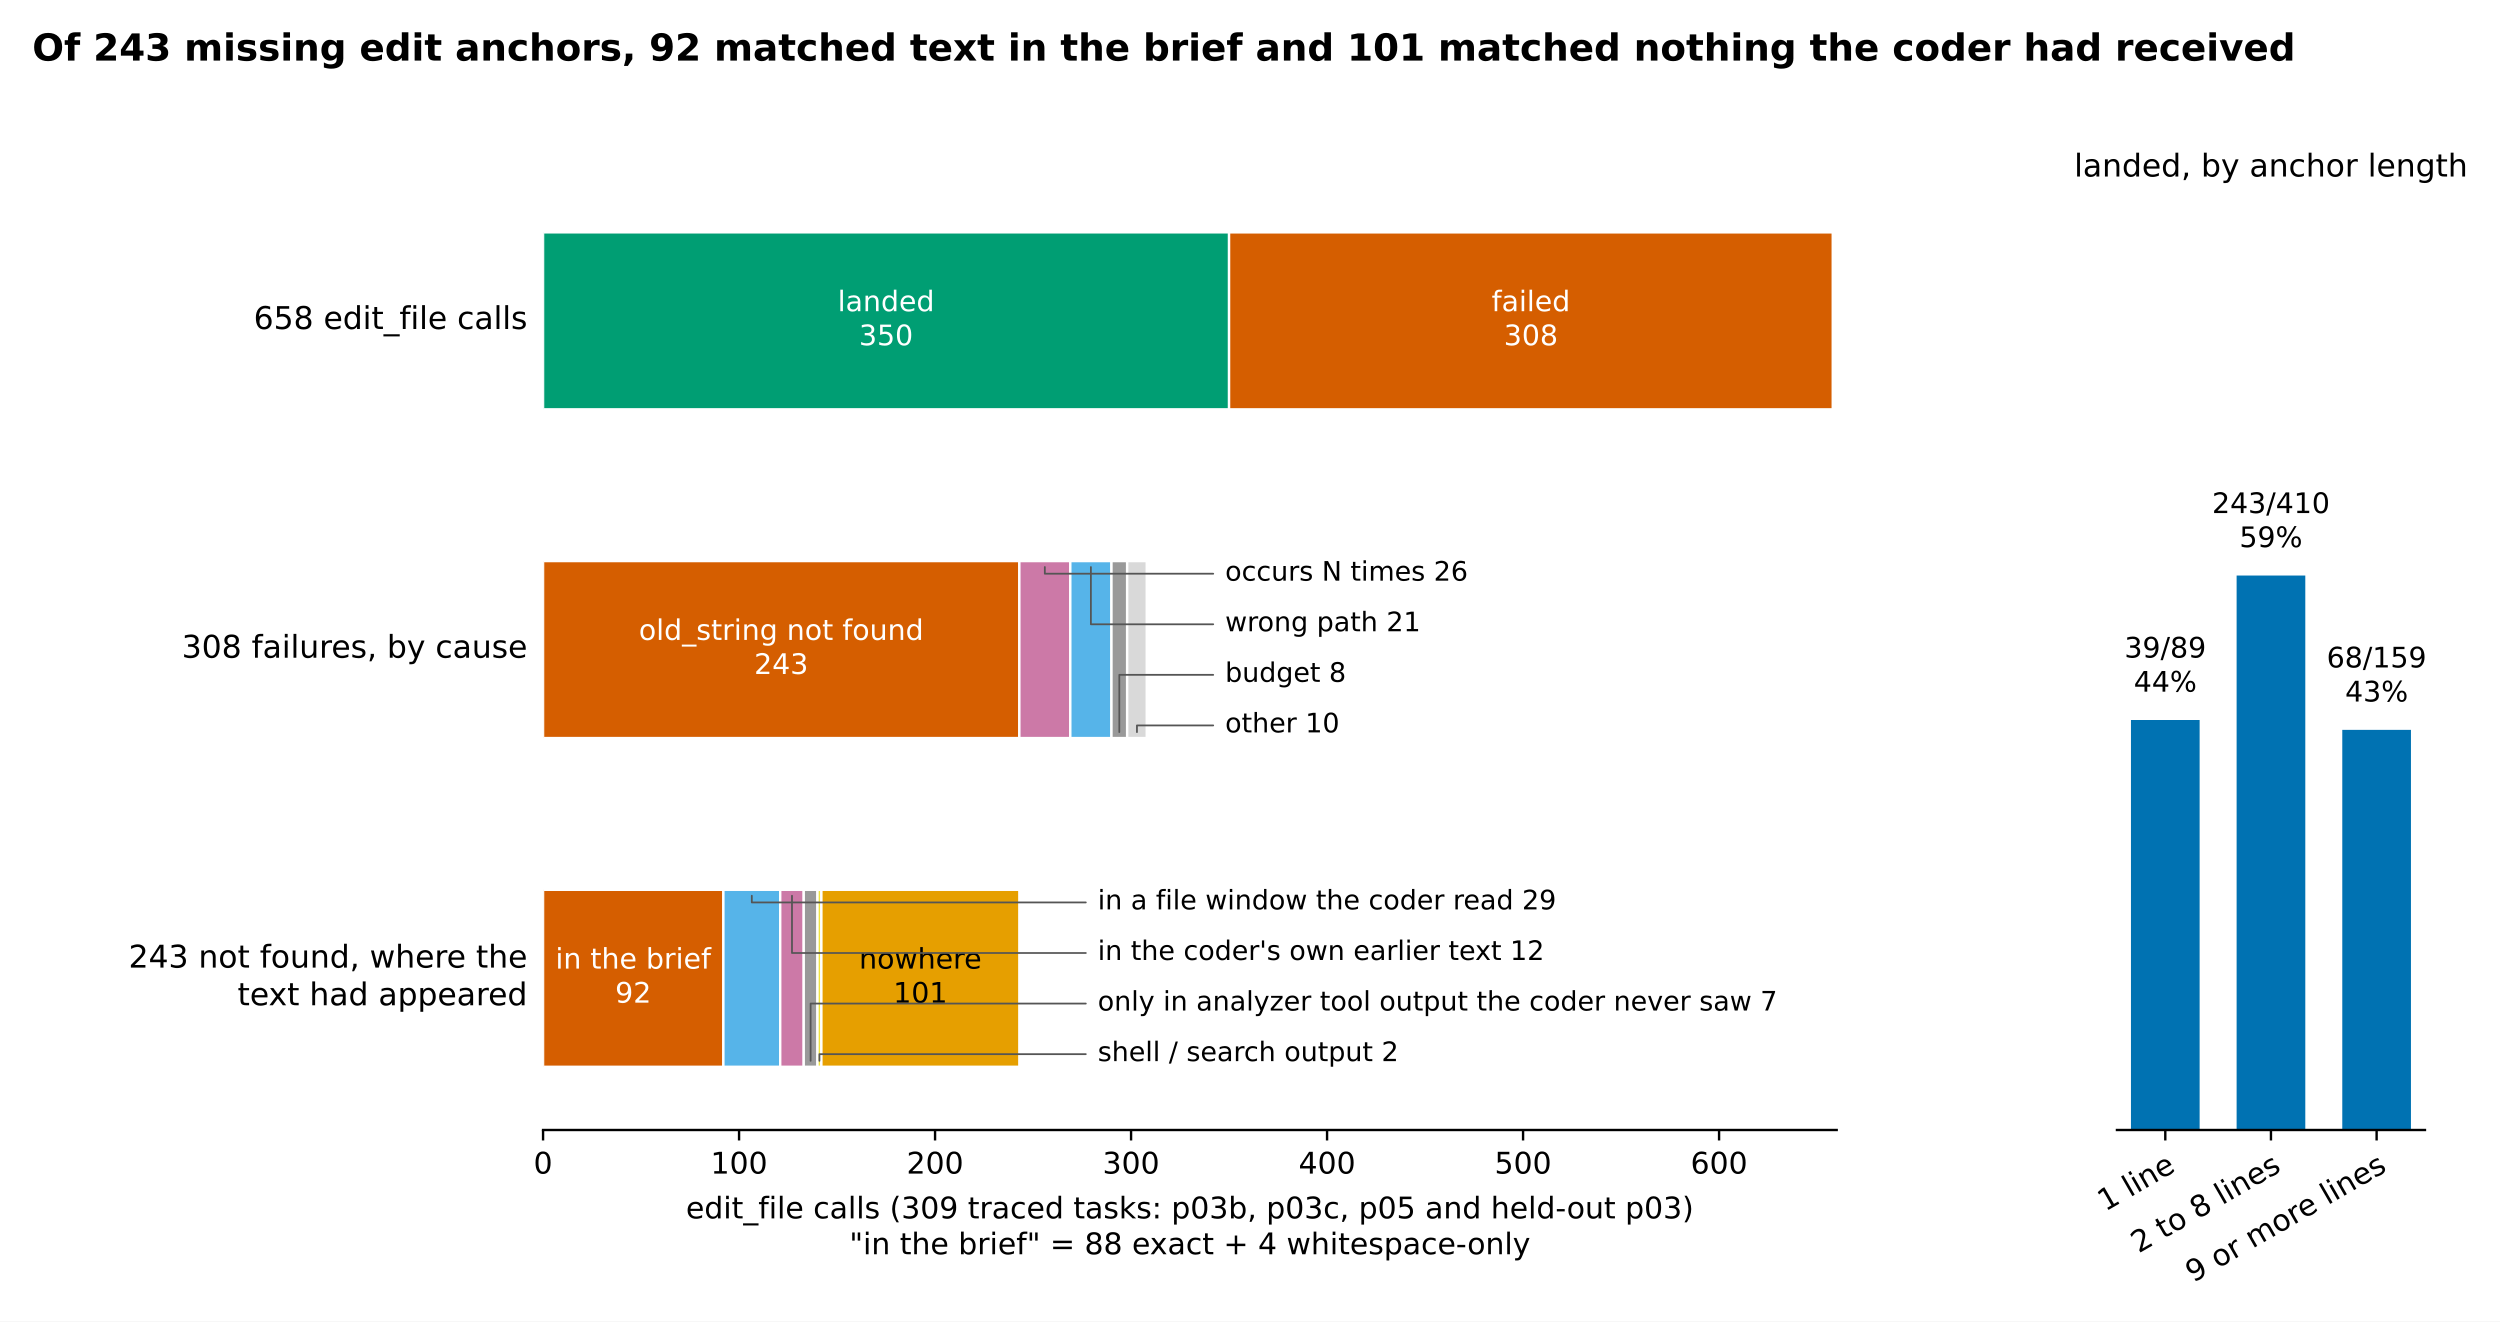
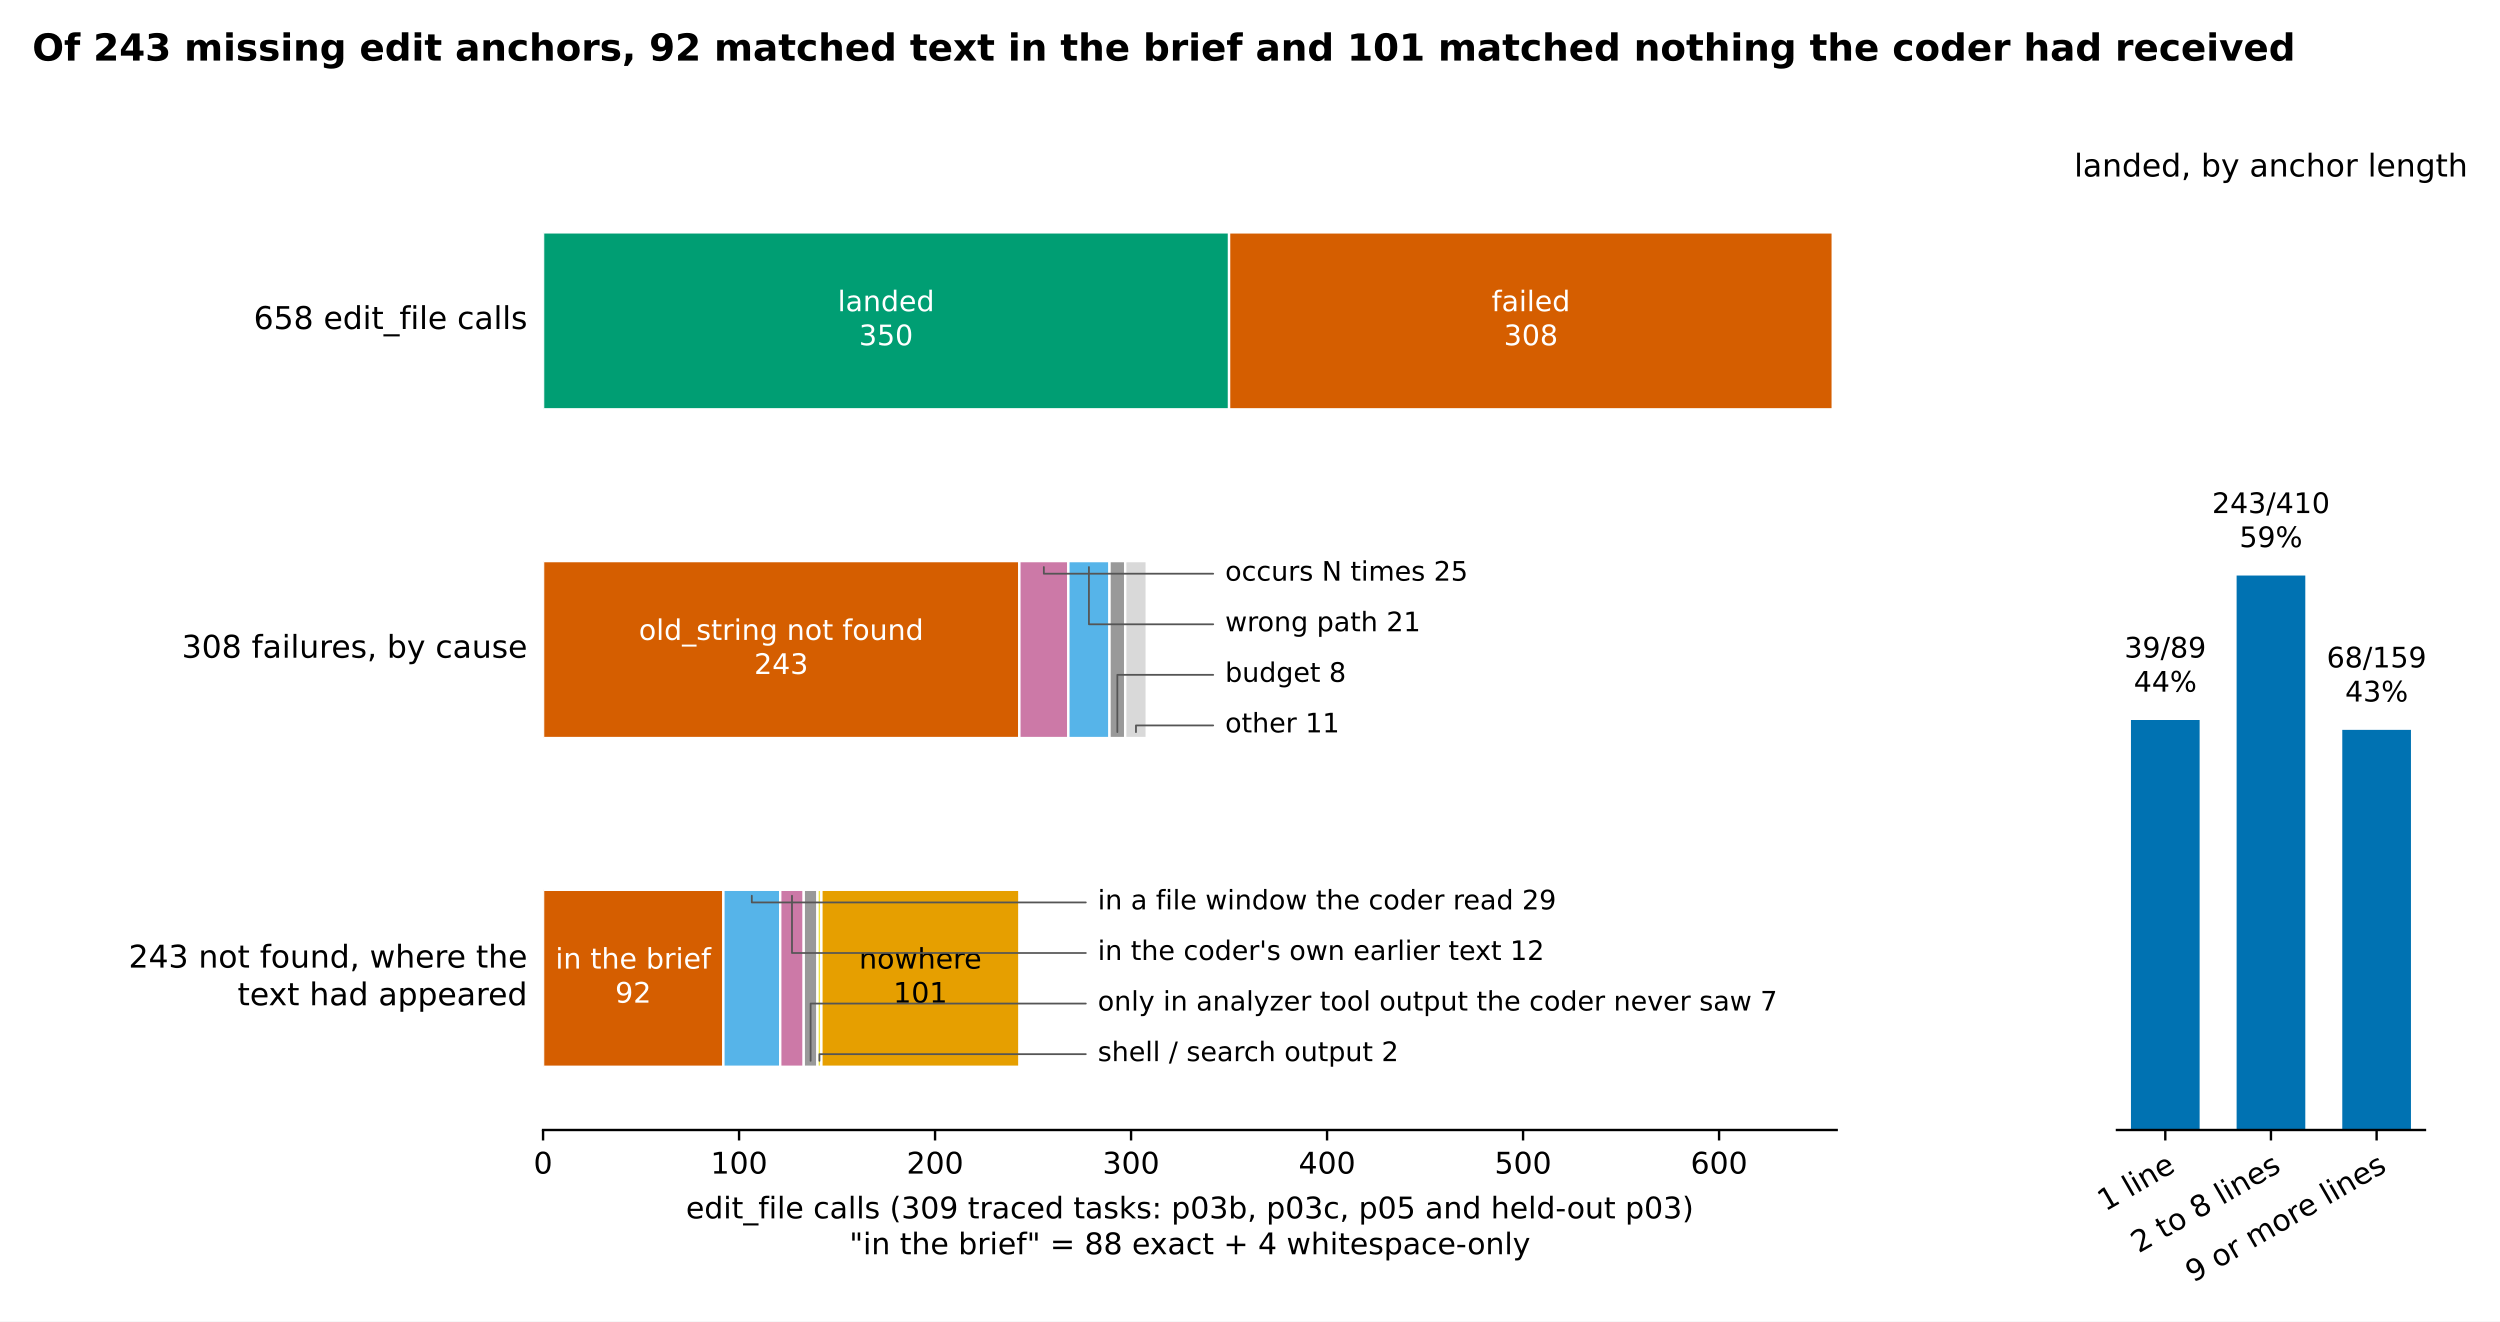
<svg xmlns="http://www.w3.org/2000/svg" xmlns:xlink="http://www.w3.org/1999/xlink" width="836.922pt" height="442.392pt" viewBox="0 0 836.922 442.392" version="1.1">
  <defs>
    <style type="text/css">*{stroke-linejoin: round; stroke-linecap: butt}</style>
  </defs>
  <g id="figure_1">
    <g id="patch_1">
      <path d="M 0 442.392  L 836.922 442.392  L 836.922 -0  L 0 -0  z " style="fill: #ffffff" />
    </g>
    <g id="axes_1">
      <g id="patch_2">
        <path d="M 181.8 378.288  L 614.861 378.288  L 614.861 65.088  L 181.8 65.088  z " style="fill: #ffffff" />
      </g>
      <g id="patch_3">
-         <path d="M 181.8 137.039  L 411.453 137.039  L 411.453 77.785  L 181.8 77.785  z " clip-path="url(#pb4f61cb460)" style="fill: #009e73; stroke: #ffffff; stroke-width: 0.8; stroke-linejoin: miter" />
+         <path d="M 181.8 137.039  L 411.453 137.039  L 411.453 77.785  L 181.8 77.785  z " clip-path="url(#p94f35d9114)" style="fill: #009e73; stroke: #ffffff; stroke-width: 0.8; stroke-linejoin: miter" />
      </g>
      <g id="patch_4">
-         <path d="M 411.453 137.039  L 613.548 137.039  L 613.548 77.785  L 411.453 77.785  z " clip-path="url(#pb4f61cb460)" style="fill: #d55e00; stroke: #ffffff; stroke-width: 0.8; stroke-linejoin: miter" />
+         <path d="M 411.453 137.039  L 613.548 137.039  L 613.548 77.785  L 411.453 77.785  z " clip-path="url(#p94f35d9114)" style="fill: #d55e00; stroke: #ffffff; stroke-width: 0.8; stroke-linejoin: miter" />
      </g>
      <g id="patch_5">
-         <path d="M 181.8 247.083  L 341.245 247.083  L 341.245 187.829  L 181.8 187.829  z " clip-path="url(#pb4f61cb460)" style="fill: #d55e00; stroke: #ffffff; stroke-width: 0.8; stroke-linejoin: miter" />
+         <path d="M 181.8 247.083  L 341.245 247.083  L 341.245 187.829  L 181.8 187.829  z " clip-path="url(#p94f35d9114)" style="fill: #d55e00; stroke: #ffffff; stroke-width: 0.8; stroke-linejoin: miter" />
      </g>
      <g id="patch_6">
-         <path d="M 341.245 247.083  L 358.305 247.083  L 358.305 187.829  L 341.245 187.829  z " clip-path="url(#pb4f61cb460)" style="fill: #cc79a7; stroke: #ffffff; stroke-width: 0.8; stroke-linejoin: miter" />
+         <path d="M 341.245 247.083  L 357.649 247.083  L 357.649 187.829  L 341.245 187.829  z " clip-path="url(#p94f35d9114)" style="fill: #cc79a7; stroke: #ffffff; stroke-width: 0.8; stroke-linejoin: miter" />
      </g>
      <g id="patch_7">
-         <path d="M 358.305 247.083  L 372.084 247.083  L 372.084 187.829  L 358.305 187.829  z " clip-path="url(#pb4f61cb460)" style="fill: #56b4e9; stroke: #ffffff; stroke-width: 0.8; stroke-linejoin: miter" />
+         <path d="M 357.649 247.083  L 371.428 247.083  L 371.428 187.829  L 357.649 187.829  z " clip-path="url(#p94f35d9114)" style="fill: #56b4e9; stroke: #ffffff; stroke-width: 0.8; stroke-linejoin: miter" />
      </g>
      <g id="patch_8">
-         <path d="M 372.084 247.083  L 377.333 247.083  L 377.333 187.829  L 372.084 187.829  z " clip-path="url(#pb4f61cb460)" style="fill: #999999; stroke: #ffffff; stroke-width: 0.8; stroke-linejoin: miter" />
+         <path d="M 371.428 247.083  L 376.677 247.083  L 376.677 187.829  L 371.428 187.829  z " clip-path="url(#p94f35d9114)" style="fill: #999999; stroke: #ffffff; stroke-width: 0.8; stroke-linejoin: miter" />
      </g>
      <g id="patch_9">
-         <path d="M 377.333 247.083  L 383.895 247.083  L 383.895 187.829  L 377.333 187.829  z " clip-path="url(#pb4f61cb460)" style="fill: #d9d9d9; stroke: #ffffff; stroke-width: 0.8; stroke-linejoin: miter" />
+         <path d="M 376.677 247.083  L 383.895 247.083  L 383.895 187.829  L 376.677 187.829  z " clip-path="url(#p94f35d9114)" style="fill: #d9d9d9; stroke: #ffffff; stroke-width: 0.8; stroke-linejoin: miter" />
      </g>
      <g id="patch_10">
-         <path d="M 181.8 357.126  L 242.166 357.126  L 242.166 297.872  L 181.8 297.872  z " clip-path="url(#pb4f61cb460)" style="fill: #d55e00; stroke: #ffffff; stroke-width: 0.8; stroke-linejoin: miter" />
+         <path d="M 181.8 357.126  L 242.166 357.126  L 242.166 297.872  L 181.8 297.872  z " clip-path="url(#p94f35d9114)" style="fill: #d55e00; stroke: #ffffff; stroke-width: 0.8; stroke-linejoin: miter" />
      </g>
      <g id="patch_11">
-         <path d="M 242.166 357.126  L 261.194 357.126  L 261.194 297.872  L 242.166 297.872  z " clip-path="url(#pb4f61cb460)" style="fill: #56b4e9; stroke: #ffffff; stroke-width: 0.8; stroke-linejoin: miter" />
+         <path d="M 242.166 357.126  L 261.194 357.126  L 261.194 297.872  L 242.166 297.872  z " clip-path="url(#p94f35d9114)" style="fill: #56b4e9; stroke: #ffffff; stroke-width: 0.8; stroke-linejoin: miter" />
      </g>
      <g id="patch_12">
-         <path d="M 261.194 357.126  L 269.068 357.126  L 269.068 297.872  L 261.194 297.872  z " clip-path="url(#pb4f61cb460)" style="fill: #cc79a7; stroke: #ffffff; stroke-width: 0.8; stroke-linejoin: miter" />
+         <path d="M 261.194 357.126  L 269.068 357.126  L 269.068 297.872  L 261.194 297.872  z " clip-path="url(#p94f35d9114)" style="fill: #cc79a7; stroke: #ffffff; stroke-width: 0.8; stroke-linejoin: miter" />
      </g>
      <g id="patch_13">
-         <path d="M 269.068 357.126  L 273.661 357.126  L 273.661 297.872  L 269.068 297.872  z " clip-path="url(#pb4f61cb460)" style="fill: #999999; stroke: #ffffff; stroke-width: 0.8; stroke-linejoin: miter" />
+         <path d="M 269.068 357.126  L 273.661 357.126  L 273.661 297.872  L 269.068 297.872  z " clip-path="url(#p94f35d9114)" style="fill: #999999; stroke: #ffffff; stroke-width: 0.8; stroke-linejoin: miter" />
      </g>
      <g id="patch_14">
-         <path d="M 273.661 357.126  L 274.974 357.126  L 274.974 297.872  L 273.661 297.872  z " clip-path="url(#pb4f61cb460)" style="fill: #f0e442; stroke: #ffffff; stroke-width: 0.8; stroke-linejoin: miter" />
+         <path d="M 273.661 357.126  L 274.974 357.126  L 274.974 297.872  L 273.661 297.872  z " clip-path="url(#p94f35d9114)" style="fill: #f0e442; stroke: #ffffff; stroke-width: 0.8; stroke-linejoin: miter" />
      </g>
      <g id="patch_15">
-         <path d="M 274.974 357.126  L 341.245 357.126  L 341.245 297.872  L 274.974 297.872  z " clip-path="url(#pb4f61cb460)" style="fill: #e69f00; stroke: #ffffff; stroke-width: 0.8; stroke-linejoin: miter" />
+         <path d="M 274.974 357.126  L 341.245 357.126  L 341.245 297.872  L 274.974 297.872  z " clip-path="url(#p94f35d9114)" style="fill: #e69f00; stroke: #ffffff; stroke-width: 0.8; stroke-linejoin: miter" />
      </g>
      <g id="matplotlib.axis_1">
        <g id="xtick_1">
          <g id="line2d_1">
            <defs>
-               <path id="m129424a828" d="M 0 0  L 0 3.5  " style="stroke: #000000; stroke-width: 0.8" />
+               <path id="m78838657d5" d="M 0 0  L 0 3.5  " style="stroke: #000000; stroke-width: 0.8" />
            </defs>
            <g>
-               <use xlink:href="#m129424a828" x="181.8" y="378.288" style="stroke: #000000; stroke-width: 0.8" />
+               <use xlink:href="#m78838657d5" x="181.8" y="378.288" style="stroke: #000000; stroke-width: 0.8" />
            </g>
          </g>
          <g id="text_1">
            <text style="font-size: 10px; font-family: 'DejaVu Sans', 'Bitstream Vera Sans', 'Computer Modern Sans Serif', 'Lucida Grande', 'Verdana', 'Geneva', 'Lucid', 'Arial', 'Helvetica', 'Avant Garde', sans-serif; text-anchor: middle" x="181.8" y="392.886" transform="rotate(-0 181.8 392.8857)">0</text>
          </g>
        </g>
        <g id="xtick_2">
          <g id="line2d_2">
            <g>
-               <use xlink:href="#m129424a828" x="247.415" y="378.288" style="stroke: #000000; stroke-width: 0.8" />
+               <use xlink:href="#m78838657d5" x="247.415" y="378.288" style="stroke: #000000; stroke-width: 0.8" />
            </g>
          </g>
          <g id="text_2">
            <text style="font-size: 10px; font-family: 'DejaVu Sans', 'Bitstream Vera Sans', 'Computer Modern Sans Serif', 'Lucida Grande', 'Verdana', 'Geneva', 'Lucid', 'Arial', 'Helvetica', 'Avant Garde', sans-serif; text-anchor: middle" x="247.415" y="392.886" transform="rotate(-0 247.4152 392.8857)">100</text>
          </g>
        </g>
        <g id="xtick_3">
          <g id="line2d_3">
            <g>
-               <use xlink:href="#m129424a828" x="313.03" y="378.288" style="stroke: #000000; stroke-width: 0.8" />
+               <use xlink:href="#m78838657d5" x="313.03" y="378.288" style="stroke: #000000; stroke-width: 0.8" />
            </g>
          </g>
          <g id="text_3">
            <text style="font-size: 10px; font-family: 'DejaVu Sans', 'Bitstream Vera Sans', 'Computer Modern Sans Serif', 'Lucida Grande', 'Verdana', 'Geneva', 'Lucid', 'Arial', 'Helvetica', 'Avant Garde', sans-serif; text-anchor: middle" x="313.03" y="392.886" transform="rotate(-0 313.0305 392.8857)">200</text>
          </g>
        </g>
        <g id="xtick_4">
          <g id="line2d_4">
            <g>
-               <use xlink:href="#m129424a828" x="378.646" y="378.288" style="stroke: #000000; stroke-width: 0.8" />
+               <use xlink:href="#m78838657d5" x="378.646" y="378.288" style="stroke: #000000; stroke-width: 0.8" />
            </g>
          </g>
          <g id="text_4">
            <text style="font-size: 10px; font-family: 'DejaVu Sans', 'Bitstream Vera Sans', 'Computer Modern Sans Serif', 'Lucida Grande', 'Verdana', 'Geneva', 'Lucid', 'Arial', 'Helvetica', 'Avant Garde', sans-serif; text-anchor: middle" x="378.646" y="392.886" transform="rotate(-0 378.6457 392.8857)">300</text>
          </g>
        </g>
        <g id="xtick_5">
          <g id="line2d_5">
            <g>
-               <use xlink:href="#m129424a828" x="444.261" y="378.288" style="stroke: #000000; stroke-width: 0.8" />
+               <use xlink:href="#m78838657d5" x="444.261" y="378.288" style="stroke: #000000; stroke-width: 0.8" />
            </g>
          </g>
          <g id="text_5">
            <text style="font-size: 10px; font-family: 'DejaVu Sans', 'Bitstream Vera Sans', 'Computer Modern Sans Serif', 'Lucida Grande', 'Verdana', 'Geneva', 'Lucid', 'Arial', 'Helvetica', 'Avant Garde', sans-serif; text-anchor: middle" x="444.261" y="392.886" transform="rotate(-0 444.2609 392.8857)">400</text>
          </g>
        </g>
        <g id="xtick_6">
          <g id="line2d_6">
            <g>
-               <use xlink:href="#m129424a828" x="509.876" y="378.288" style="stroke: #000000; stroke-width: 0.8" />
+               <use xlink:href="#m78838657d5" x="509.876" y="378.288" style="stroke: #000000; stroke-width: 0.8" />
            </g>
          </g>
          <g id="text_6">
            <text style="font-size: 10px; font-family: 'DejaVu Sans', 'Bitstream Vera Sans', 'Computer Modern Sans Serif', 'Lucida Grande', 'Verdana', 'Geneva', 'Lucid', 'Arial', 'Helvetica', 'Avant Garde', sans-serif; text-anchor: middle" x="509.876" y="392.886" transform="rotate(-0 509.8762 392.8857)">500</text>
          </g>
        </g>
        <g id="xtick_7">
          <g id="line2d_7">
            <g>
-               <use xlink:href="#m129424a828" x="575.491" y="378.288" style="stroke: #000000; stroke-width: 0.8" />
+               <use xlink:href="#m78838657d5" x="575.491" y="378.288" style="stroke: #000000; stroke-width: 0.8" />
            </g>
          </g>
          <g id="text_7">
            <text style="font-size: 10px; font-family: 'DejaVu Sans', 'Bitstream Vera Sans', 'Computer Modern Sans Serif', 'Lucida Grande', 'Verdana', 'Geneva', 'Lucid', 'Arial', 'Helvetica', 'Avant Garde', sans-serif; text-anchor: middle" x="575.491" y="392.886" transform="rotate(-0 575.4914 392.8857)">600</text>
          </g>
        </g>
        <g id="text_8">
          <text style="font-size: 10px; font-family: 'DejaVu Sans', 'Bitstream Vera Sans', 'Computer Modern Sans Serif', 'Lucida Grande', 'Verdana', 'Geneva', 'Lucid', 'Arial', 'Helvetica', 'Avant Garde', sans-serif" transform="translate(229.6412 407.8874)">edit_file calls (309 traced tasks: p03b, p03c, p05 and held-out p03)</text>
          <text style="font-size: 10px; font-family: 'DejaVu Sans', 'Bitstream Vera Sans', 'Computer Modern Sans Serif', 'Lucida Grande', 'Verdana', 'Geneva', 'Lucid', 'Arial', 'Helvetica', 'Avant Garde', sans-serif" transform="translate(284.3279 419.8901)">"in the brief" = 88 exact + 4 whitespace-only</text>
        </g>
      </g>
      <g id="matplotlib.axis_2" />
      <g id="patch_16">
        <path d="M 181.8 378.288  L 614.861 378.288  " style="fill: none; stroke: #000000; stroke-width: 0.8; stroke-linejoin: miter; stroke-linecap: square" />
      </g>
      <g id="text_9">
        <text style="font-size: 9.5px; font-family: 'DejaVu Sans', 'Bitstream Vera Sans', 'Computer Modern Sans Serif', 'Lucida Grande', 'Verdana', 'Geneva', 'Lucid', 'Arial', 'Helvetica', 'Avant Garde', sans-serif; fill: #ffffff" transform="translate(280.4321 104.1795)">landed</text>
        <text style="font-size: 9.5px; font-family: 'DejaVu Sans', 'Bitstream Vera Sans', 'Computer Modern Sans Serif', 'Lucida Grande', 'Verdana', 'Geneva', 'Lucid', 'Arial', 'Helvetica', 'Avant Garde', sans-serif; fill: #ffffff" transform="translate(287.5601 115.5814)">350</text>
      </g>
      <g id="text_10">
        <text style="font-size: 9.5px; font-family: 'DejaVu Sans', 'Bitstream Vera Sans', 'Computer Modern Sans Serif', 'Lucida Grande', 'Verdana', 'Geneva', 'Lucid', 'Arial', 'Helvetica', 'Avant Garde', sans-serif; fill: #ffffff" transform="translate(499.3403 104.1795)">failed</text>
        <text style="font-size: 9.5px; font-family: 'DejaVu Sans', 'Bitstream Vera Sans', 'Computer Modern Sans Serif', 'Lucida Grande', 'Verdana', 'Geneva', 'Lucid', 'Arial', 'Helvetica', 'Avant Garde', sans-serif; fill: #ffffff" transform="translate(503.4342 115.5814)">308</text>
      </g>
      <g id="text_11">
        <text style="font-size: 10.5px; font-family: 'DejaVu Sans', 'Bitstream Vera Sans', 'Computer Modern Sans Serif', 'Lucida Grande', 'Verdana', 'Geneva', 'Lucid', 'Arial', 'Helvetica', 'Avant Garde', sans-serif; text-anchor: end" x="176.551" y="110.14" transform="rotate(-0 176.5508 110.1403)">658 edit_file calls</text>
      </g>
      <g id="text_12">
        <text style="font-size: 9.5px; font-family: 'DejaVu Sans', 'Bitstream Vera Sans', 'Computer Modern Sans Serif', 'Lucida Grande', 'Verdana', 'Geneva', 'Lucid', 'Arial', 'Helvetica', 'Avant Garde', sans-serif; fill: #ffffff" transform="translate(213.8585 214.2228)">old_string not found</text>
        <text style="font-size: 9.5px; font-family: 'DejaVu Sans', 'Bitstream Vera Sans', 'Computer Modern Sans Serif', 'Lucida Grande', 'Verdana', 'Geneva', 'Lucid', 'Arial', 'Helvetica', 'Avant Garde', sans-serif; fill: #ffffff" transform="translate(252.4559 225.6246)">243</text>
      </g>
      <g id="patch_17">
-         <path d="M 406.145 192.061  L 349.775 192.061  L 349.775 189.825  " style="fill: none; stroke: #555555; stroke-width: 0.6; stroke-linecap: round" />
+         <path d="M 406.138 192.061  L 349.447 192.061  L 349.447 189.825  " style="fill: none; stroke: #555555; stroke-width: 0.6; stroke-linecap: round" />
      </g>
      <g id="text_13">
-         <text style="font-size: 9px; font-family: 'DejaVu Sans', 'Bitstream Vera Sans', 'Computer Modern Sans Serif', 'Lucida Grande', 'Verdana', 'Geneva', 'Lucid', 'Arial', 'Helvetica', 'Avant Garde', sans-serif; text-anchor: start" x="410.141" y="194.399" transform="rotate(-0 410.141 194.3992)">occurs N times  26</text>
+         <text style="font-size: 9px; font-family: 'DejaVu Sans', 'Bitstream Vera Sans', 'Computer Modern Sans Serif', 'Lucida Grande', 'Verdana', 'Geneva', 'Lucid', 'Arial', 'Helvetica', 'Avant Garde', sans-serif; text-anchor: start" x="410.141" y="194.399" transform="rotate(-0 410.141 194.3992)">occurs N times  25</text>
      </g>
      <g id="patch_18">
-         <path d="M 406.141 208.991  L 365.195 208.991  L 365.195 189.831  " style="fill: none; stroke: #555555; stroke-width: 0.6; stroke-linecap: round" />
+         <path d="M 406.144 208.991  L 364.538 208.991  L 364.538 189.831  " style="fill: none; stroke: #555555; stroke-width: 0.6; stroke-linecap: round" />
      </g>
      <g id="text_14">
        <text style="font-size: 9px; font-family: 'DejaVu Sans', 'Bitstream Vera Sans', 'Computer Modern Sans Serif', 'Lucida Grande', 'Verdana', 'Geneva', 'Lucid', 'Arial', 'Helvetica', 'Avant Garde', sans-serif; text-anchor: start" x="410.141" y="211.329" transform="rotate(-0 410.141 211.3289)">wrong path  21</text>
      </g>
      <g id="patch_19">
-         <path d="M 406.137 225.92  L 374.709 225.92  L 374.709 245.081  " style="fill: none; stroke: #555555; stroke-width: 0.6; stroke-linecap: round" />
+         <path d="M 406.142 225.92  L 374.053 225.92  L 374.053 245.081  " style="fill: none; stroke: #555555; stroke-width: 0.6; stroke-linecap: round" />
      </g>
      <g id="text_15">
        <text style="font-size: 9px; font-family: 'DejaVu Sans', 'Bitstream Vera Sans', 'Computer Modern Sans Serif', 'Lucida Grande', 'Verdana', 'Geneva', 'Lucid', 'Arial', 'Helvetica', 'Avant Garde', sans-serif; text-anchor: start" x="410.141" y="228.259" transform="rotate(-0 410.141 228.2587)">budget  8</text>
      </g>
      <g id="patch_20">
-         <path d="M 406.14 242.85  L 380.614 242.85  L 380.614 245.086  " style="fill: none; stroke: #555555; stroke-width: 0.6; stroke-linecap: round" />
+         <path d="M 406.136 242.85  L 380.286 242.85  L 380.286 245.086  " style="fill: none; stroke: #555555; stroke-width: 0.6; stroke-linecap: round" />
      </g>
      <g id="text_16">
-         <text style="font-size: 9px; font-family: 'DejaVu Sans', 'Bitstream Vera Sans', 'Computer Modern Sans Serif', 'Lucida Grande', 'Verdana', 'Geneva', 'Lucid', 'Arial', 'Helvetica', 'Avant Garde', sans-serif; text-anchor: start" x="410.141" y="245.188" transform="rotate(-0 410.141 245.1884)">other  10</text>
+         <text style="font-size: 9px; font-family: 'DejaVu Sans', 'Bitstream Vera Sans', 'Computer Modern Sans Serif', 'Lucida Grande', 'Verdana', 'Geneva', 'Lucid', 'Arial', 'Helvetica', 'Avant Garde', sans-serif; text-anchor: start" x="410.141" y="245.188" transform="rotate(-0 410.141 245.1884)">other  11</text>
      </g>
      <g id="text_17">
        <text style="font-size: 10.5px; font-family: 'DejaVu Sans', 'Bitstream Vera Sans', 'Computer Modern Sans Serif', 'Lucida Grande', 'Verdana', 'Geneva', 'Lucid', 'Arial', 'Helvetica', 'Avant Garde', sans-serif; text-anchor: end" x="176.551" y="220.184" transform="rotate(-0 176.5508 220.1835)">308 failures, by cause</text>
      </g>
      <g id="text_18">
        <text style="font-size: 9.5px; font-family: 'DejaVu Sans', 'Bitstream Vera Sans', 'Computer Modern Sans Serif', 'Lucida Grande', 'Verdana', 'Geneva', 'Lucid', 'Arial', 'Helvetica', 'Avant Garde', sans-serif; fill: #ffffff" transform="translate(185.956 324.266)">in the brief</text>
        <text style="font-size: 9.5px; font-family: 'DejaVu Sans', 'Bitstream Vera Sans', 'Computer Modern Sans Serif', 'Lucida Grande', 'Verdana', 'Geneva', 'Lucid', 'Arial', 'Helvetica', 'Avant Garde', sans-serif; fill: #ffffff" transform="translate(205.9386 335.6679)">92</text>
      </g>
      <g id="text_19">
        <text style="font-size: 9.5px; font-family: 'DejaVu Sans', 'Bitstream Vera Sans', 'Computer Modern Sans Serif', 'Lucida Grande', 'Verdana', 'Geneva', 'Lucid', 'Arial', 'Helvetica', 'Avant Garde', sans-serif" transform="translate(287.6042 324.266)">nowhere</text>
        <text style="font-size: 9.5px; font-family: 'DejaVu Sans', 'Bitstream Vera Sans', 'Computer Modern Sans Serif', 'Lucida Grande', 'Verdana', 'Geneva', 'Lucid', 'Arial', 'Helvetica', 'Avant Garde', sans-serif" transform="translate(299.0428 335.6679)">101</text>
      </g>
      <g id="patch_21">
        <path d="M 363.492 302.104  L 251.68 302.104  L 251.68 299.868  " style="fill: none; stroke: #555555; stroke-width: 0.6; stroke-linecap: round" />
      </g>
      <g id="text_20">
        <text style="font-size: 9px; font-family: 'DejaVu Sans', 'Bitstream Vera Sans', 'Computer Modern Sans Serif', 'Lucida Grande', 'Verdana', 'Geneva', 'Lucid', 'Arial', 'Helvetica', 'Avant Garde', sans-serif; text-anchor: start" x="367.491" y="304.442" transform="rotate(-0 367.4911 304.4425)">in a file window the coder read  29</text>
      </g>
      <g id="patch_22">
        <path d="M 363.493 319.034  L 265.131 319.034  L 265.131 299.874  " style="fill: none; stroke: #555555; stroke-width: 0.6; stroke-linecap: round" />
      </g>
      <g id="text_21">
        <text style="font-size: 9px; font-family: 'DejaVu Sans', 'Bitstream Vera Sans', 'Computer Modern Sans Serif', 'Lucida Grande', 'Verdana', 'Geneva', 'Lucid', 'Arial', 'Helvetica', 'Avant Garde', sans-serif; text-anchor: start" x="367.491" y="321.372" transform="rotate(-0 367.4911 321.3722)">in the coder's own earlier text  12</text>
      </g>
      <g id="patch_23">
        <path d="M 363.491 335.964  L 271.365 335.964  L 271.365 355.124  " style="fill: none; stroke: #555555; stroke-width: 0.6; stroke-linecap: round" />
      </g>
      <g id="text_22">
        <text style="font-size: 9px; font-family: 'DejaVu Sans', 'Bitstream Vera Sans', 'Computer Modern Sans Serif', 'Lucida Grande', 'Verdana', 'Geneva', 'Lucid', 'Arial', 'Helvetica', 'Avant Garde', sans-serif; text-anchor: start" x="367.491" y="338.302" transform="rotate(-0 367.4911 338.3019)">only in analyzer tool output the coder never saw  7</text>
      </g>
      <g id="patch_24">
        <path d="M 363.487 352.893  L 274.317 352.893  L 274.317 355.129  " style="fill: none; stroke: #555555; stroke-width: 0.6; stroke-linecap: round" />
      </g>
      <g id="text_23">
        <text style="font-size: 9px; font-family: 'DejaVu Sans', 'Bitstream Vera Sans', 'Computer Modern Sans Serif', 'Lucida Grande', 'Verdana', 'Geneva', 'Lucid', 'Arial', 'Helvetica', 'Avant Garde', sans-serif; text-anchor: start" x="367.491" y="355.232" transform="rotate(-0 367.4911 355.2316)">shell / search output  2</text>
      </g>
      <g id="text_24">
        <text style="font-size: 10.5px; font-family: 'DejaVu Sans', 'Bitstream Vera Sans', 'Computer Modern Sans Serif', 'Lucida Grande', 'Verdana', 'Geneva', 'Lucid', 'Arial', 'Helvetica', 'Avant Garde', sans-serif" transform="translate(43.05313 323.9253)">243 not found, where the</text>
        <text style="font-size: 10.5px; font-family: 'DejaVu Sans', 'Bitstream Vera Sans', 'Computer Modern Sans Serif', 'Lucida Grande', 'Verdana', 'Geneva', 'Lucid', 'Arial', 'Helvetica', 'Avant Garde', sans-serif" transform="translate(79.52422 336.5282)">text had appeared</text>
      </g>
    </g>
    <g id="axes_2">
      <g id="patch_25">
        <path d="M 708.69 378.288  L 811.8 378.288  L 811.8 65.088  L 708.69 65.088  z " style="fill: #ffffff" />
      </g>
      <g id="patch_26">
-         <path d="M 713.377 378.288  L 736.369 378.288  L 736.369 241.043  L 713.377 241.043  z " clip-path="url(#p8c97cdf4e3)" style="fill: #0072b2" />
+         <path d="M 713.377 378.288  L 736.369 378.288  L 736.369 241.043  L 713.377 241.043  z " clip-path="url(#p53625f9c1e)" style="fill: #0072b2" />
      </g>
      <g id="patch_27">
-         <path d="M 748.749 378.288  L 771.741 378.288  L 771.741 192.66  L 748.749 192.66  z " clip-path="url(#p8c97cdf4e3)" style="fill: #0072b2" />
+         <path d="M 748.749 378.288  L 771.741 378.288  L 771.741 192.66  L 748.749 192.66  z " clip-path="url(#p53625f9c1e)" style="fill: #0072b2" />
      </g>
      <g id="patch_28">
-         <path d="M 784.121 378.288  L 807.113 378.288  L 807.113 244.341  L 784.121 244.341  z " clip-path="url(#p8c97cdf4e3)" style="fill: #0072b2" />
+         <path d="M 784.121 378.288  L 807.113 378.288  L 807.113 244.341  L 784.121 244.341  z " clip-path="url(#p53625f9c1e)" style="fill: #0072b2" />
      </g>
      <g id="matplotlib.axis_3">
        <g id="xtick_8">
          <g id="line2d_8">
            <g>
-               <use xlink:href="#m129424a828" x="724.873" y="378.288" style="stroke: #000000; stroke-width: 0.8" />
+               <use xlink:href="#m78838657d5" x="724.873" y="378.288" style="stroke: #000000; stroke-width: 0.8" />
            </g>
          </g>
          <g id="text_25">
            <text style="font-size: 10px; font-family: 'DejaVu Sans', 'Bitstream Vera Sans', 'Computer Modern Sans Serif', 'Lucida Grande', 'Verdana', 'Geneva', 'Lucid', 'Arial', 'Helvetica', 'Avant Garde', sans-serif; text-anchor: end" x="728.672" y="391.868" transform="rotate(-30 728.6723 391.8684)">1 line</text>
          </g>
        </g>
        <g id="xtick_9">
          <g id="line2d_9">
            <g>
-               <use xlink:href="#m129424a828" x="760.245" y="378.288" style="stroke: #000000; stroke-width: 0.8" />
+               <use xlink:href="#m78838657d5" x="760.245" y="378.288" style="stroke: #000000; stroke-width: 0.8" />
            </g>
          </g>
          <g id="text_26">
            <text style="font-size: 10px; font-family: 'DejaVu Sans', 'Bitstream Vera Sans', 'Computer Modern Sans Serif', 'Lucida Grande', 'Verdana', 'Geneva', 'Lucid', 'Arial', 'Helvetica', 'Avant Garde', sans-serif; text-anchor: end" x="764.044" y="391.868" transform="rotate(-30 764.0444 391.8684)">2 to 8 lines</text>
          </g>
        </g>
        <g id="xtick_10">
          <g id="line2d_10">
            <g>
-               <use xlink:href="#m129424a828" x="795.617" y="378.288" style="stroke: #000000; stroke-width: 0.8" />
+               <use xlink:href="#m78838657d5" x="795.617" y="378.288" style="stroke: #000000; stroke-width: 0.8" />
            </g>
          </g>
          <g id="text_27">
            <text style="font-size: 10px; font-family: 'DejaVu Sans', 'Bitstream Vera Sans', 'Computer Modern Sans Serif', 'Lucida Grande', 'Verdana', 'Geneva', 'Lucid', 'Arial', 'Helvetica', 'Avant Garde', sans-serif; text-anchor: end" x="799.416" y="391.868" transform="rotate(-30 799.4165 391.8684)">9 or more lines</text>
          </g>
        </g>
      </g>
      <g id="matplotlib.axis_4" />
      <g id="patch_29">
        <path d="M 708.69 378.288  L 811.8 378.288  " style="fill: none; stroke: #000000; stroke-width: 0.8; stroke-linejoin: miter; stroke-linecap: square" />
      </g>
      <g id="text_28">
        <text style="font-size: 9.5px; font-family: 'DejaVu Sans', 'Bitstream Vera Sans', 'Computer Modern Sans Serif', 'Lucida Grande', 'Verdana', 'Geneva', 'Lucid', 'Arial', 'Helvetica', 'Avant Garde', sans-serif" transform="translate(711.1842 220.144)">39/89</text>
        <text style="font-size: 9.5px; font-family: 'DejaVu Sans', 'Bitstream Vera Sans', 'Computer Modern Sans Serif', 'Lucida Grande', 'Verdana', 'Geneva', 'Lucid', 'Arial', 'Helvetica', 'Avant Garde', sans-serif" transform="translate(714.3155 231.5459)">44%</text>
      </g>
      <g id="text_29">
        <text style="font-size: 9.5px; font-family: 'DejaVu Sans', 'Bitstream Vera Sans', 'Computer Modern Sans Serif', 'Lucida Grande', 'Verdana', 'Geneva', 'Lucid', 'Arial', 'Helvetica', 'Avant Garde', sans-serif" transform="translate(740.5119 171.7607)">243/410</text>
        <text style="font-size: 9.5px; font-family: 'DejaVu Sans', 'Bitstream Vera Sans', 'Computer Modern Sans Serif', 'Lucida Grande', 'Verdana', 'Geneva', 'Lucid', 'Arial', 'Helvetica', 'Avant Garde', sans-serif" transform="translate(749.6876 183.1626)">59%</text>
      </g>
      <g id="text_30">
        <text style="font-size: 9.5px; font-family: 'DejaVu Sans', 'Bitstream Vera Sans', 'Computer Modern Sans Serif', 'Lucida Grande', 'Verdana', 'Geneva', 'Lucid', 'Arial', 'Helvetica', 'Avant Garde', sans-serif" transform="translate(778.9062 223.4418)">68/159</text>
        <text style="font-size: 9.5px; font-family: 'DejaVu Sans', 'Bitstream Vera Sans', 'Computer Modern Sans Serif', 'Lucida Grande', 'Verdana', 'Geneva', 'Lucid', 'Arial', 'Helvetica', 'Avant Garde', sans-serif" transform="translate(785.0596 234.8437)">43%</text>
      </g>
      <g id="text_31">
        <text style="font-size: 10.5px; font-family: 'DejaVu Sans', 'Bitstream Vera Sans', 'Computer Modern Sans Serif', 'Lucida Grande', 'Verdana', 'Geneva', 'Lucid', 'Arial', 'Helvetica', 'Avant Garde', sans-serif; text-anchor: middle" x="760.245" y="59.088" transform="rotate(-0 760.2452 59.088)">landed, by anchor length</text>
      </g>
    </g>
    <g id="text_32">
      <text style="font-weight: 700; font-size: 12.5px; font-family: 'DejaVu Sans', 'Bitstream Vera Sans', 'Computer Modern Sans Serif', 'Lucida Grande', 'Verdana', 'Geneva', 'Lucid', 'Arial', 'Helvetica', 'Avant Garde', sans-serif; text-anchor: start" x="10.8" y="20.298" transform="rotate(-0 10.8 20.29805)">Of 243 missing edit anchors, 92 matched text in the brief and 101 matched nothing the coder had received</text>
    </g>
  </g>
  <defs>
-     <clipPath id="pb4f61cb460">
+     <clipPath id="p94f35d9114">
      <rect x="181.8" y="65.088" width="433.061" height="313.2" />
    </clipPath>
-     <clipPath id="p8c97cdf4e3">
+     <clipPath id="p53625f9c1e">
      <rect x="708.69" y="65.088" width="103.11" height="313.2" />
    </clipPath>
  </defs>
</svg>
